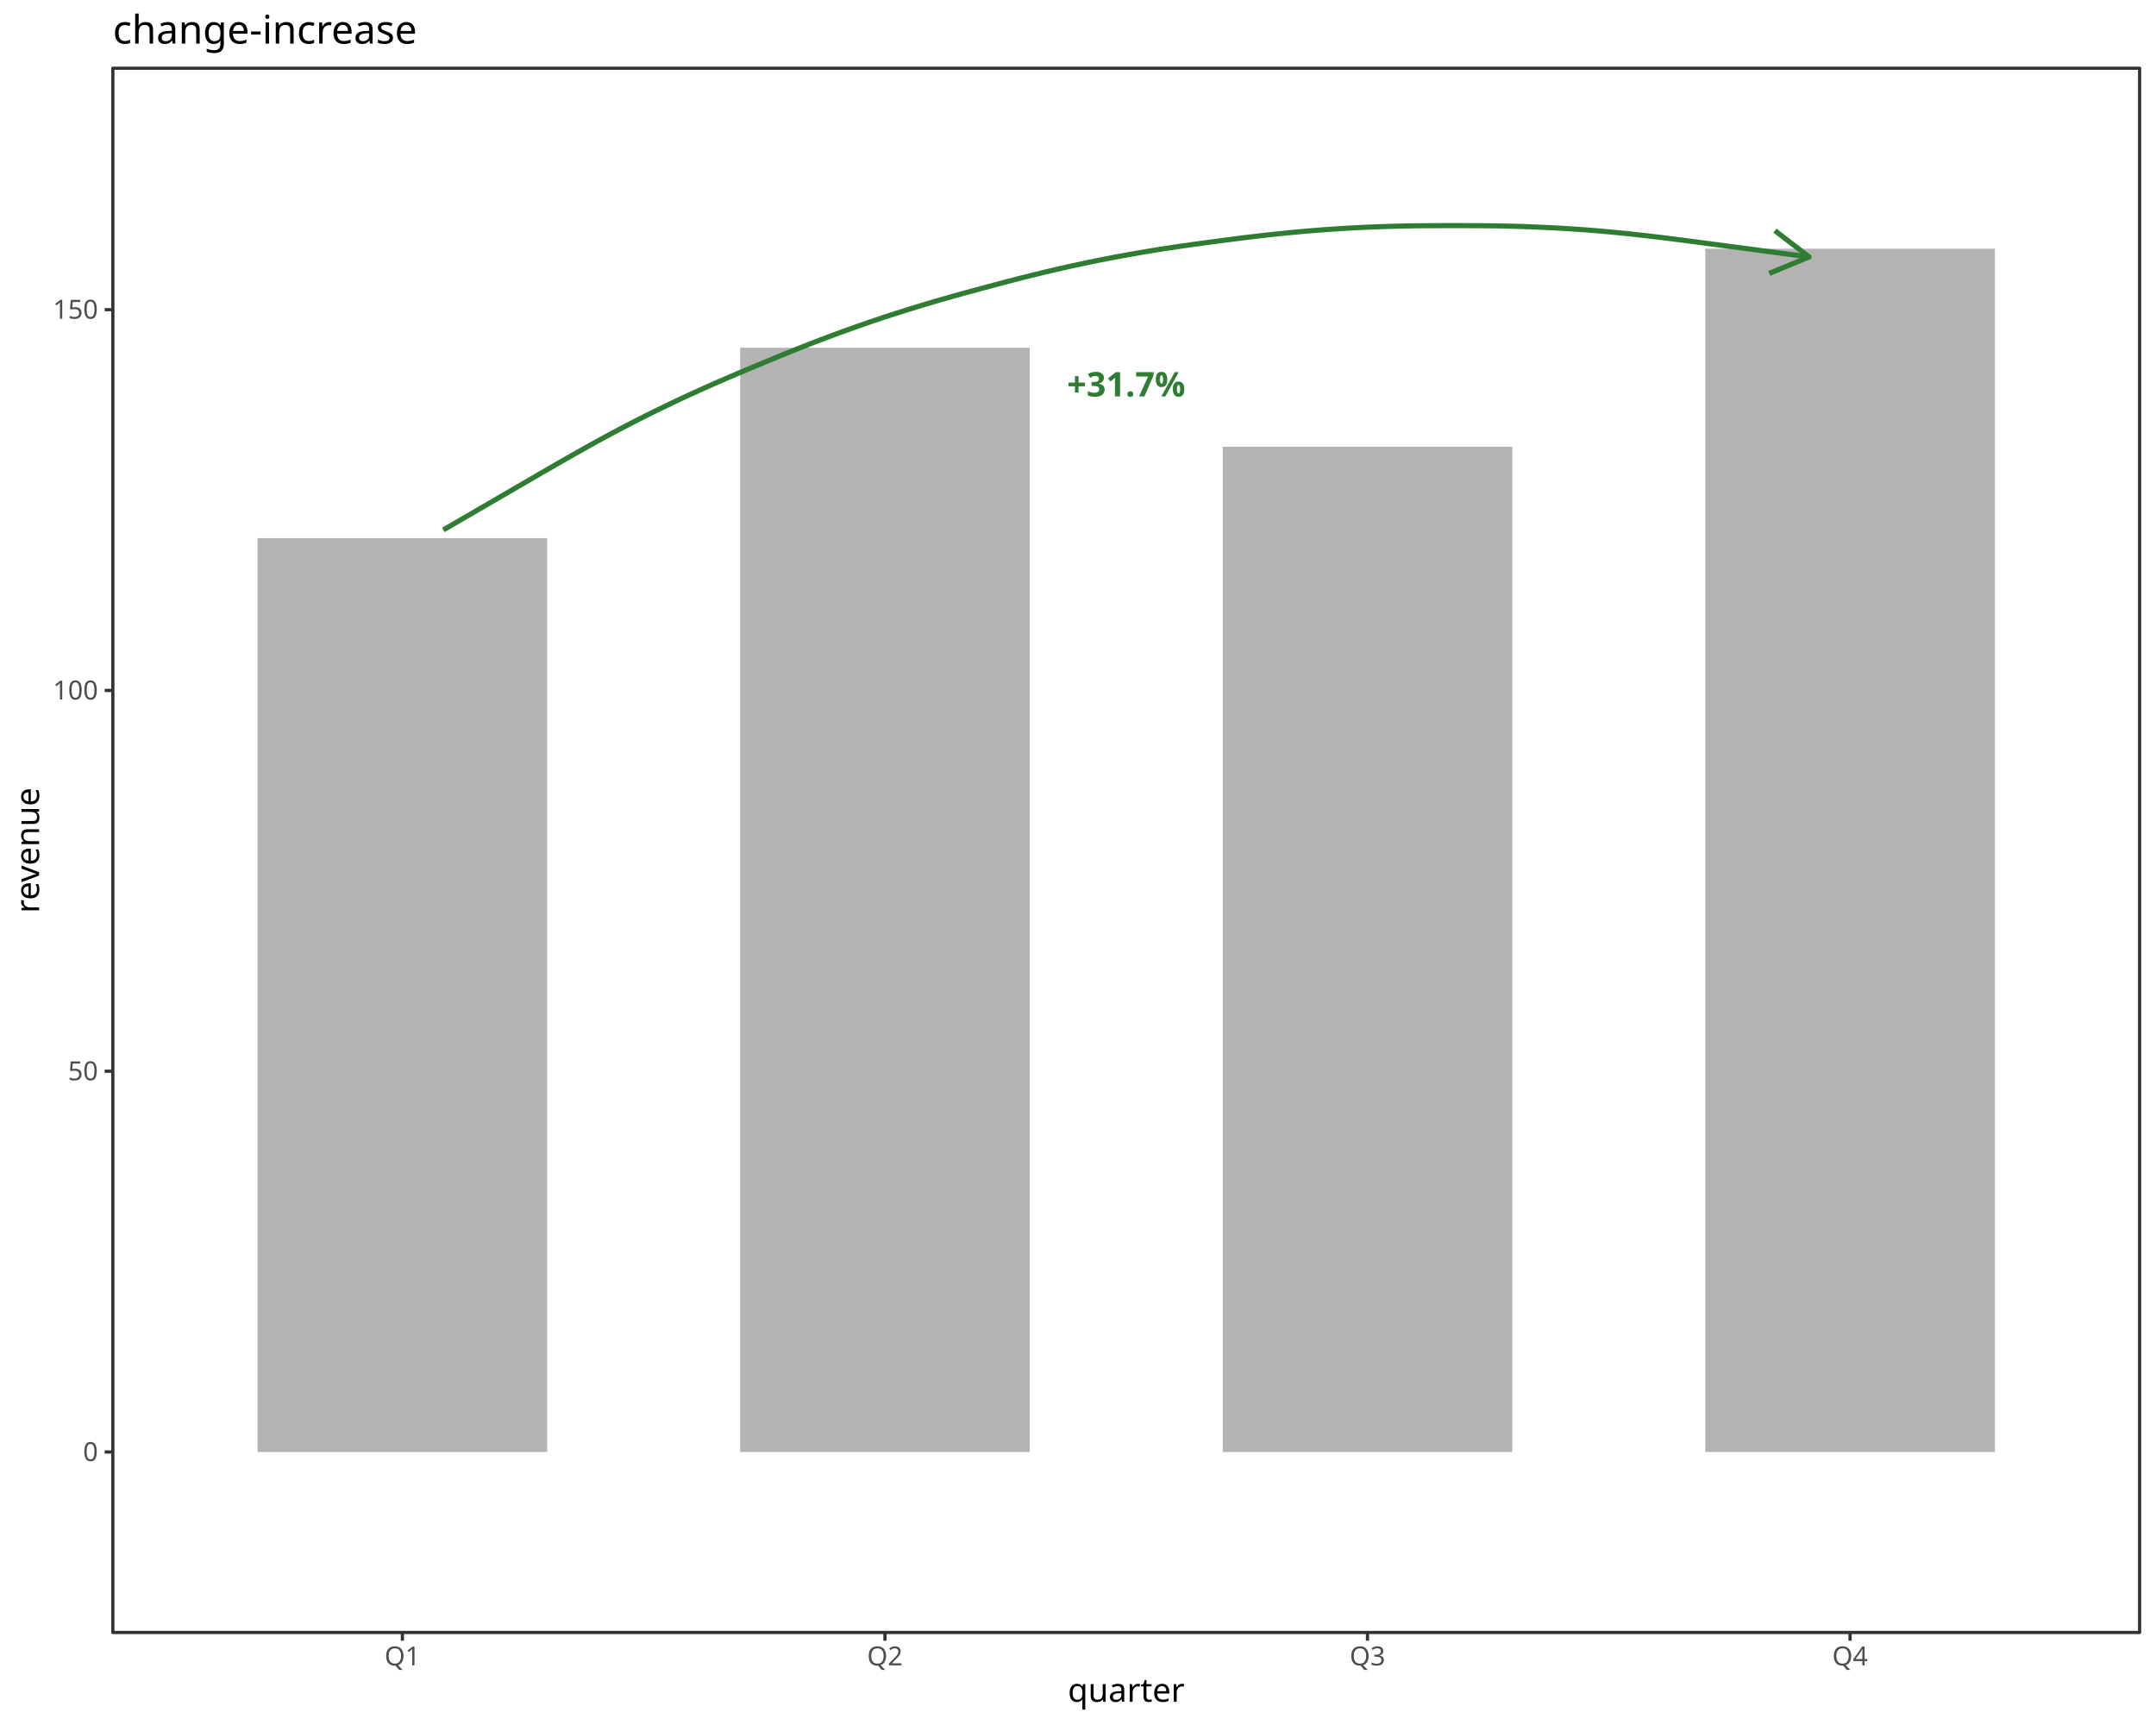
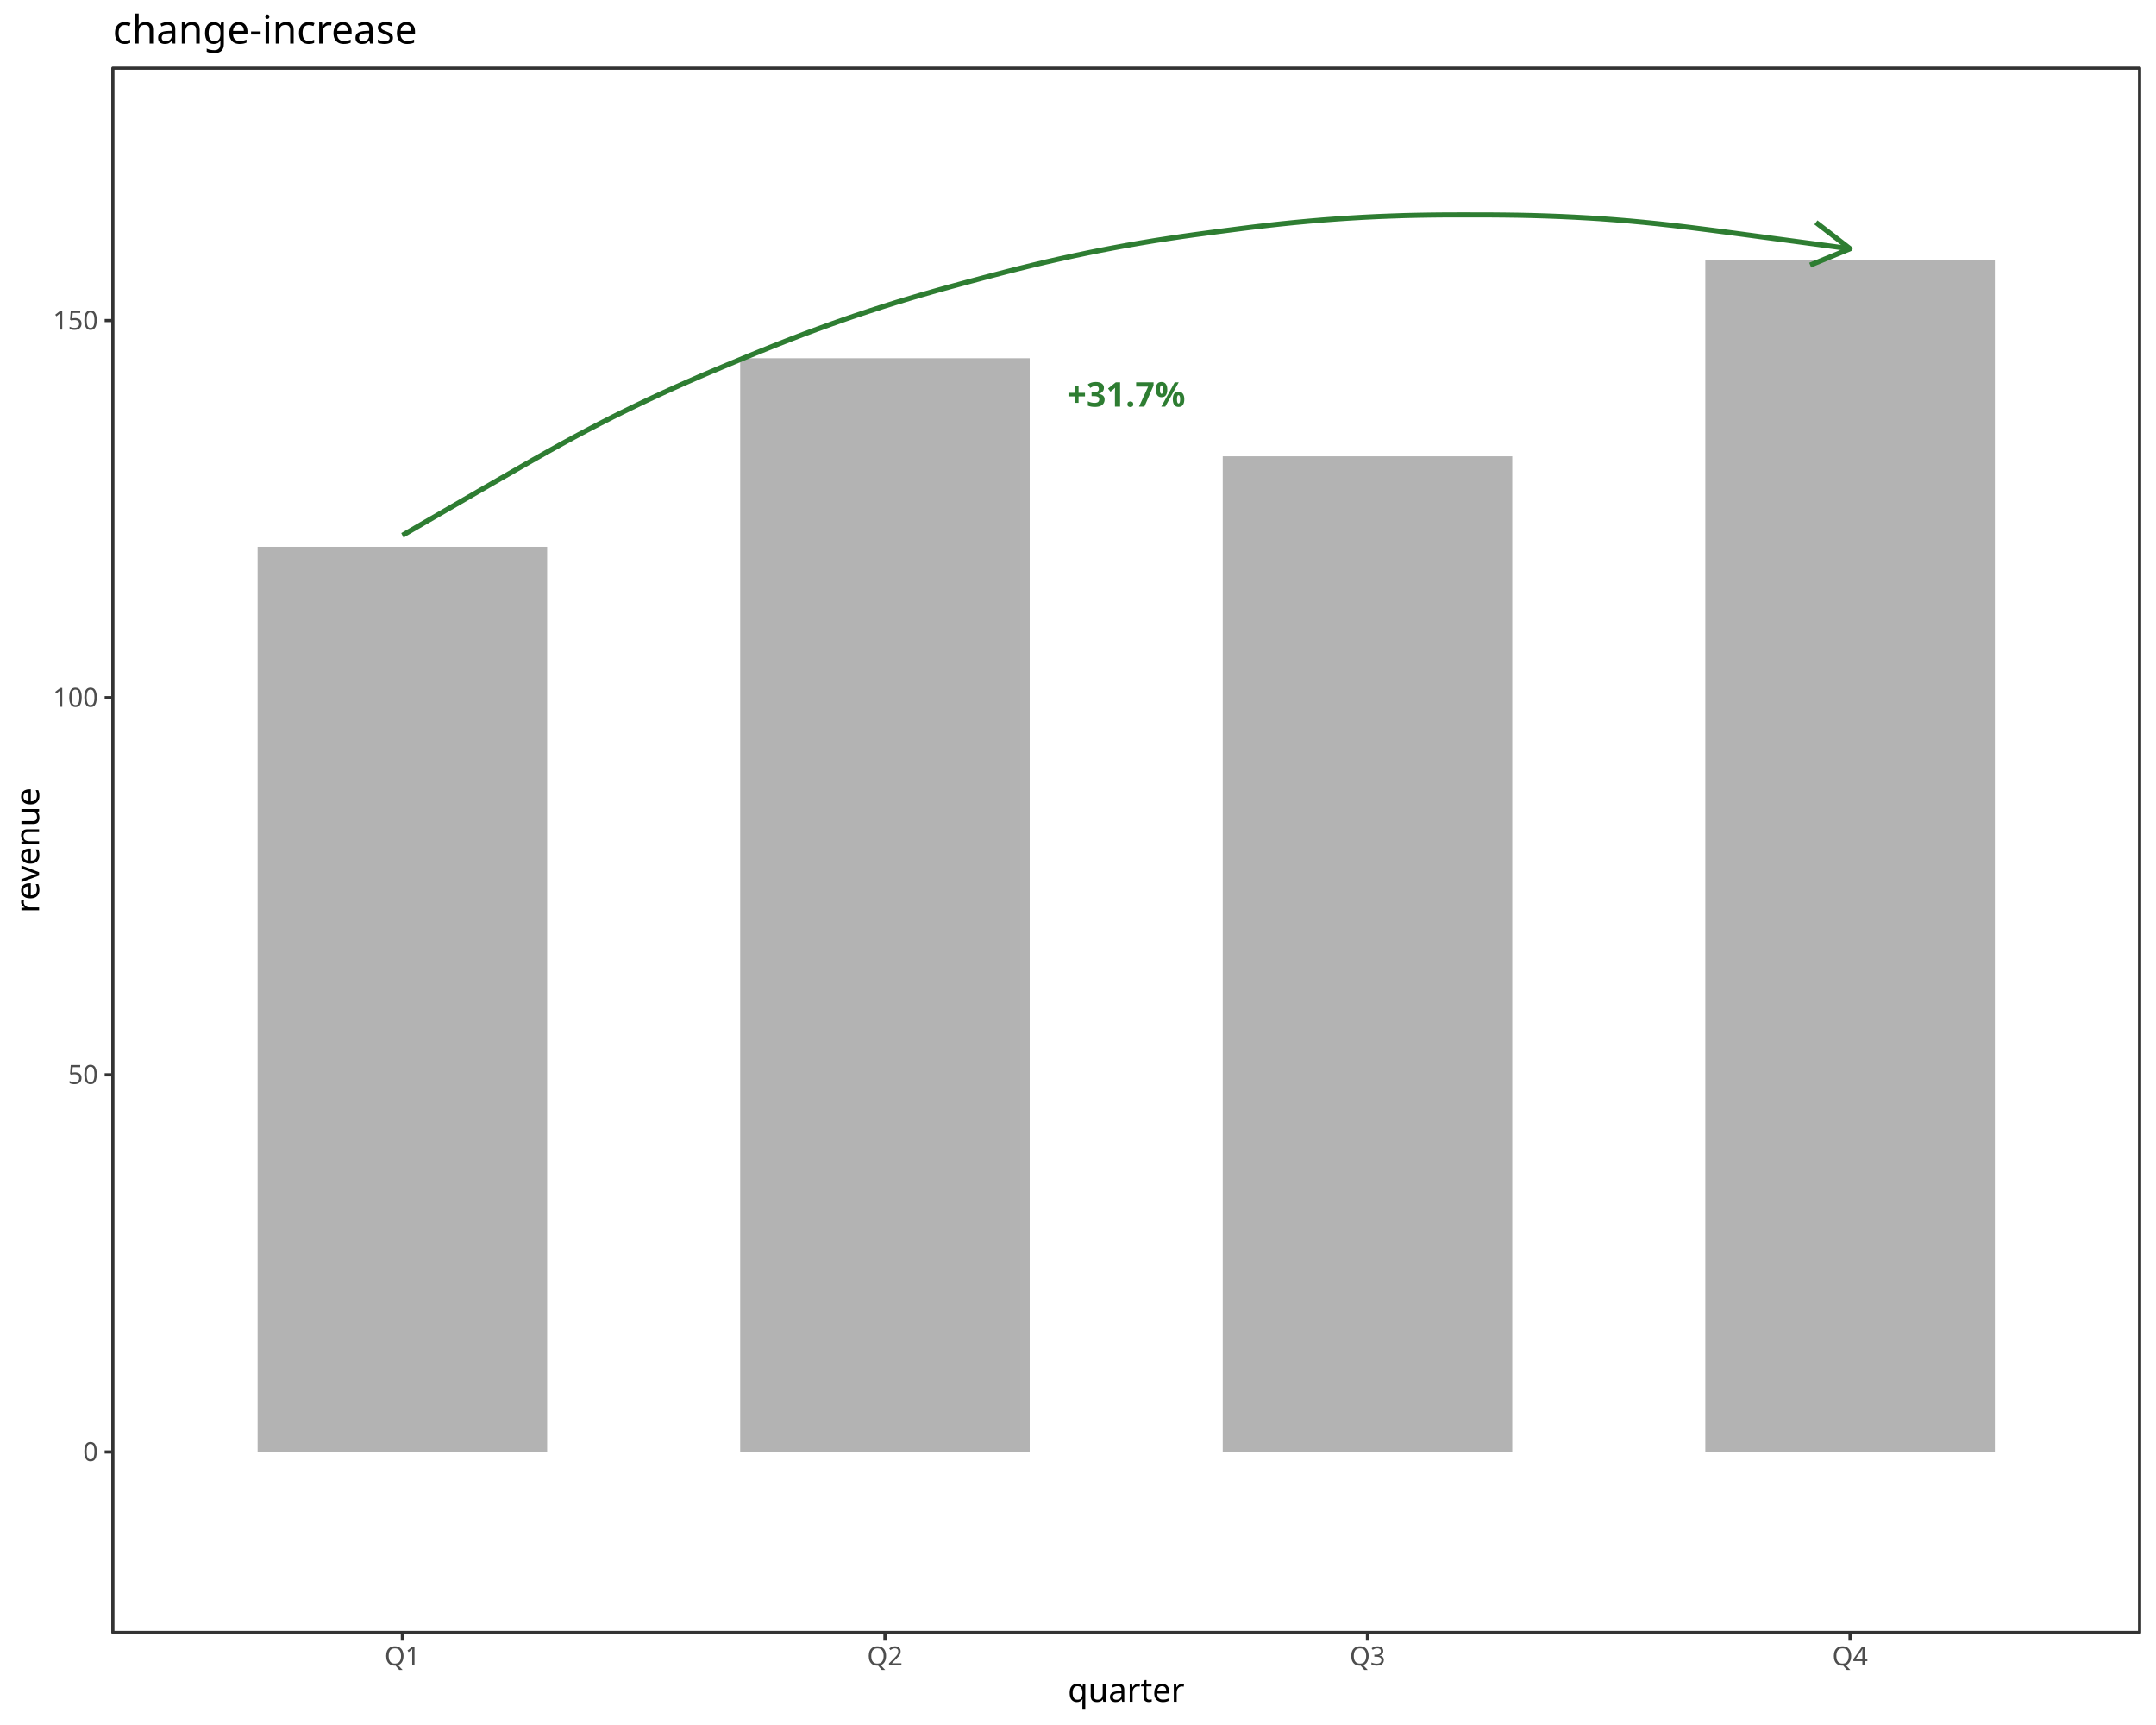
<svg xmlns="http://www.w3.org/2000/svg" class="svglite" data-engine-version="2.0" width="720.00pt" height="576.00pt" viewBox="0 0 720.00 576.00">
  <defs>
    <style type="text/css">
    .svglite line, .svglite polyline, .svglite polygon, .svglite path, .svglite rect, .svglite circle {
      fill: none;
      stroke: #000000;
      stroke-linecap: round;
      stroke-linejoin: round;
      stroke-miterlimit: 10.00;
    }
  </style>
  </defs>
  <rect width="100%" height="100%" style="stroke: none; fill: #FFFFFF;" />
  <defs>
    <clipPath id="cpMC4wMHw3MjAuMDB8MC4wMHw1NzYuMDA=">
      <rect x="0.00" y="0.00" width="720.00" height="576.00" />
    </clipPath>
  </defs>
  <g clip-path="url(#cpMC4wMHw3MjAuMDB8MC4wMHw1NzYuMDA=)">
    <rect x="0.00" y="0.00" width="720.00" height="576.00" style="stroke-width: 1.07; stroke: #FFFFFF; fill: #FFFFFF;" />
    <rect x="37.69" y="22.78" width="676.83" height="522.33" style="stroke-width: 1.07; stroke: none; fill: #FFFFFF;" />
-     <rect x="86.03" y="179.69" width="96.69" height="305.16" style="stroke-width: 1.07; stroke: none; stroke-linecap: butt; stroke-linejoin: miter; fill: #B3B3B3;" />
-     <rect x="247.18" y="116.11" width="96.69" height="368.73" style="stroke-width: 1.07; stroke: none; stroke-linecap: butt; stroke-linejoin: miter; fill: #B3B3B3;" />
-     <rect x="408.33" y="149.17" width="96.69" height="335.67" style="stroke-width: 1.07; stroke: none; stroke-linecap: butt; stroke-linejoin: miter; fill: #B3B3B3;" />
-     <rect x="569.49" y="83.05" width="96.69" height="401.79" style="stroke-width: 1.07; stroke: none; stroke-linecap: butt; stroke-linejoin: miter; fill: #B3B3B3;" />
-     <polyline points="148.05,176.95 148.14,176.90 148.69,176.58 150.04,175.80 152.37,174.44 155.73,172.49 159.97,170.03 164.85,167.19 170.09,164.15 175.41,161.06 180.59,158.05 185.58,155.17 190.38,152.42 194.99,149.82 199.44,147.35 203.77,145.00 208.02,142.74 212.25,140.56 216.48,138.42 217.30,138.01 221.56,135.93 225.81,133.89 230.03,131.92 234.18,130.03 238.22,128.23 242.14,126.52 245.92,124.90 249.59,123.36 253.18,121.86 256.76,120.37 260.42,118.86 264.21,117.32 268.15,115.75 272.25,114.15 276.49,112.54 280.84,110.93 285.26,109.34 289.74,107.78 290.57,107.49 295.06,105.98 299.55,104.53 303.99,103.13 308.34,101.80 312.59,100.54 316.70,99.36 320.66,98.25 324.50,97.20 328.25,96.19 332.00,95.18 335.82,94.17 339.78,93.14 343.90,92.09 348.17,91.05 352.58,90.01 357.11,88.98 361.71,87.99 366.35,87.03 367.21,86.85 371.86,85.95 376.50,85.09 381.08,84.29 385.57,83.54 389.95,82.85 394.17,82.22 398.25,81.64 402.19,81.11 406.05,80.59 409.89,80.09 413.82,79.58 417.88,79.08 422.09,78.58 426.47,78.11 430.98,77.66 435.60,77.23 440.29,76.85 445.01,76.51 445.89,76.45 450.62,76.16 455.33,75.92 459.98,75.72 464.53,75.57 468.96,75.46 473.23,75.39 477.35,75.36 481.33,75.34 485.22,75.34 489.10,75.34 493.05,75.35 497.14,75.39 501.38,75.45 505.78,75.55 510.32,75.70 514.95,75.89 519.65,76.12 524.38,76.40 525.26,76.46 529.99,76.79 534.72,77.18 539.50,77.62 544.37,78.11 549.39,78.67 554.61,79.28 560.05,79.96 565.73,80.70 571.62,81.48 577.70,82.28 583.75,83.08 589.45,83.84 594.48,84.50 598.54,85.04 601.45,85.43 603.21,85.66 603.99,85.76 604.16,85.79 604.16,85.79 " style="stroke-width: 1.71; stroke: #2E7D32; stroke-linecap: butt;" />
-     <polyline points="590.85,91.29 604.16,85.79 592.74,77.01 " style="stroke-width: 1.71; stroke: #2E7D32; stroke-linecap: butt;" />
-     <polygon points="353.91,137.17 398.30,137.17 398.22,137.16 398.54,137.15 398.87,137.09 399.18,136.97 399.46,136.80 399.72,136.60 399.94,136.35 400.11,136.07 400.24,135.77 400.32,135.45 400.35,135.12 400.35,135.12 400.35,121.82 400.35,121.82 400.32,121.49 400.24,121.17 400.11,120.87 399.94,120.59 399.72,120.34 399.46,120.14 399.18,119.97 398.87,119.85 398.54,119.79 398.30,119.77 353.91,119.77 354.16,119.79 353.83,119.78 353.50,119.81 353.18,119.91 352.89,120.05 352.62,120.24 352.38,120.46 352.18,120.73 352.03,121.02 351.92,121.33 351.87,121.66 351.86,121.82 351.86,135.12 351.87,134.95 351.87,135.28 351.92,135.61 352.03,135.92 352.18,136.21 352.38,136.48 352.62,136.70 352.89,136.89 353.18,137.03 353.50,137.12 353.83,137.16 " style="stroke-width: 0.00; stroke: none; fill: #FFFFFF;" />
-     <text x="376.10" y="132.39" text-anchor="middle" style="font-size: 11.38px; font-weight: bold; fill: #2E7D32; font-family: sans;" textLength="38.92px" lengthAdjust="spacingAndGlyphs">+31.7%</text>
+     <rect x="86.03" y="182.59" width="96.69" height="302.25" style="stroke-width: 1.07; stroke: none; stroke-linecap: butt; stroke-linejoin: miter; fill: #B3B3B3;" />
+     <rect x="247.18" y="119.62" width="96.69" height="365.22" style="stroke-width: 1.07; stroke: none; stroke-linecap: butt; stroke-linejoin: miter; fill: #B3B3B3;" />
+     <rect x="408.33" y="152.37" width="96.69" height="332.48" style="stroke-width: 1.07; stroke: none; stroke-linecap: butt; stroke-linejoin: miter; fill: #B3B3B3;" />
+     <rect x="569.49" y="86.88" width="96.69" height="397.96" style="stroke-width: 1.07; stroke: none; stroke-linecap: butt; stroke-linejoin: miter; fill: #B3B3B3;" />
+     <polyline points="134.38,178.76 134.46,178.72 135.00,178.41 136.32,177.64 138.62,176.31 141.95,174.38 146.19,171.93 151.12,169.08 156.47,165.98 161.95,162.81 167.34,159.70 172.55,156.70 177.56,153.83 182.38,151.11 187.02,148.53 191.53,146.07 195.94,143.71 200.30,141.44 204.65,139.22 207.83,137.64 212.22,135.50 216.60,133.41 220.95,131.39 225.23,129.44 229.41,127.58 233.47,125.81 237.39,124.14 241.19,122.54 244.90,121.00 248.58,119.47 252.32,117.93 256.17,116.37 260.18,114.77 264.34,113.14 268.65,111.49 273.08,109.84 277.61,108.20 282.20,106.58 285.52,105.44 290.15,103.90 294.77,102.40 299.34,100.97 303.84,99.60 308.23,98.31 312.48,97.09 316.59,95.94 320.57,94.86 324.45,93.81 328.30,92.78 332.21,91.75 336.24,90.70 340.42,89.64 344.75,88.57 349.24,87.50 353.86,86.45 358.56,85.42 363.32,84.42 366.76,83.72 371.55,82.80 376.33,81.92 381.05,81.10 385.69,80.33 390.21,79.63 394.59,78.98 398.82,78.38 402.90,77.83 406.89,77.30 410.84,76.79 414.85,76.27 418.98,75.76 423.26,75.26 427.70,74.77 432.29,74.30 437.00,73.86 441.80,73.45 446.65,73.09 450.15,72.85 455.02,72.56 459.87,72.32 464.67,72.13 469.37,71.97 473.94,71.87 478.36,71.80 482.63,71.76 486.75,71.75 490.77,71.75 494.76,71.76 498.80,71.77 502.96,71.81 507.27,71.87 511.74,71.97 516.35,72.11 521.08,72.29 525.89,72.52 530.75,72.79 534.25,73.01 539.12,73.37 543.99,73.77 548.90,74.23 553.90,74.74 559.05,75.31 564.38,75.95 569.94,76.65 575.73,77.40 581.74,78.20 587.96,79.04 594.22,79.88 600.25,80.69 605.71,81.42 610.31,82.04 613.80,82.51 616.12,82.82 617.36,82.99 617.79,83.05 617.83,83.05 " style="stroke-width: 1.71; stroke: #2E7D32; stroke-linecap: butt;" />
+     <polyline points="604.51,88.53 617.83,83.05 606.43,74.26 " style="stroke-width: 1.71; stroke: #2E7D32; stroke-linecap: butt;" />
+     <polygon points="353.91,140.56 398.30,140.56 398.22,140.56 398.54,140.55 398.87,140.48 399.18,140.36 399.46,140.20 399.72,139.99 399.94,139.74 400.11,139.47 400.24,139.16 400.32,138.84 400.35,138.51 400.35,138.51 400.35,125.22 400.35,125.22 400.32,124.89 400.24,124.57 400.11,124.27 399.94,123.99 399.72,123.74 399.46,123.53 399.18,123.37 398.87,123.25 398.54,123.18 398.30,123.17 353.91,123.17 354.16,123.18 353.83,123.17 353.50,123.21 353.18,123.30 352.89,123.44 352.62,123.63 352.38,123.86 352.18,124.12 352.03,124.41 351.92,124.73 351.87,125.05 351.86,125.22 351.86,138.51 351.87,138.35 351.87,138.68 351.92,139.00 352.03,139.32 352.18,139.61 352.38,139.87 352.62,140.10 352.89,140.29 353.18,140.43 353.50,140.52 353.83,140.56 " style="stroke-width: 0.00; stroke: none; fill: #FFFFFF;" />
+     <text x="376.10" y="135.78" text-anchor="middle" style="font-size: 11.38px; font-weight: bold; fill: #2E7D32; font-family: sans;" textLength="38.92px" lengthAdjust="spacingAndGlyphs">+31.7%</text>
    <rect x="37.69" y="22.78" width="676.83" height="522.33" style="stroke-width: 1.07; stroke: #333333;" />
    <text x="32.76" y="487.87" text-anchor="end" style="font-size: 8.80px; fill: #4D4D4D; font-family: sans;" textLength="4.89px" lengthAdjust="spacingAndGlyphs">0</text>
-     <text x="32.76" y="360.72" text-anchor="end" style="font-size: 8.80px; fill: #4D4D4D; font-family: sans;" textLength="9.79px" lengthAdjust="spacingAndGlyphs">50</text>
-     <text x="32.76" y="233.57" text-anchor="end" style="font-size: 8.80px; fill: #4D4D4D; font-family: sans;" textLength="14.68px" lengthAdjust="spacingAndGlyphs">100</text>
-     <text x="32.76" y="106.42" text-anchor="end" style="font-size: 8.80px; fill: #4D4D4D; font-family: sans;" textLength="14.68px" lengthAdjust="spacingAndGlyphs">150</text>
+     <text x="32.76" y="361.93" text-anchor="end" style="font-size: 8.80px; fill: #4D4D4D; font-family: sans;" textLength="9.79px" lengthAdjust="spacingAndGlyphs">50</text>
+     <text x="32.76" y="236.00" text-anchor="end" style="font-size: 8.80px; fill: #4D4D4D; font-family: sans;" textLength="14.68px" lengthAdjust="spacingAndGlyphs">100</text>
+     <text x="32.76" y="110.06" text-anchor="end" style="font-size: 8.80px; fill: #4D4D4D; font-family: sans;" textLength="14.68px" lengthAdjust="spacingAndGlyphs">150</text>
    <polyline points="34.95,484.84 37.69,484.84 " style="stroke-width: 1.07; stroke: #333333; stroke-linecap: butt;" />
-     <polyline points="34.95,357.69 37.69,357.69 " style="stroke-width: 1.07; stroke: #333333; stroke-linecap: butt;" />
-     <polyline points="34.95,230.55 37.69,230.55 " style="stroke-width: 1.07; stroke: #333333; stroke-linecap: butt;" />
-     <polyline points="34.95,103.40 37.69,103.40 " style="stroke-width: 1.07; stroke: #333333; stroke-linecap: butt;" />
+     <polyline points="34.95,358.91 37.69,358.91 " style="stroke-width: 1.07; stroke: #333333; stroke-linecap: butt;" />
+     <polyline points="34.95,232.97 37.69,232.97 " style="stroke-width: 1.07; stroke: #333333; stroke-linecap: butt;" />
+     <polyline points="34.95,107.03 37.69,107.03 " style="stroke-width: 1.07; stroke: #333333; stroke-linecap: butt;" />
    <polyline points="134.38,547.85 134.38,545.11 " style="stroke-width: 1.07; stroke: #333333; stroke-linecap: butt;" />
    <polyline points="295.53,547.85 295.53,545.11 " style="stroke-width: 1.07; stroke: #333333; stroke-linecap: butt;" />
    <polyline points="456.68,547.85 456.68,545.11 " style="stroke-width: 1.07; stroke: #333333; stroke-linecap: butt;" />
    <polyline points="617.83,547.85 617.83,545.11 " style="stroke-width: 1.07; stroke: #333333; stroke-linecap: butt;" />
    <text x="134.38" y="556.10" text-anchor="middle" style="font-size: 8.80px; fill: #4D4D4D; font-family: sans;" textLength="11.74px" lengthAdjust="spacingAndGlyphs">Q1</text>
    <text x="295.53" y="556.10" text-anchor="middle" style="font-size: 8.80px; fill: #4D4D4D; font-family: sans;" textLength="11.74px" lengthAdjust="spacingAndGlyphs">Q2</text>
    <text x="456.68" y="556.10" text-anchor="middle" style="font-size: 8.80px; fill: #4D4D4D; font-family: sans;" textLength="11.74px" lengthAdjust="spacingAndGlyphs">Q3</text>
    <text x="617.83" y="556.10" text-anchor="middle" style="font-size: 8.80px; fill: #4D4D4D; font-family: sans;" textLength="11.74px" lengthAdjust="spacingAndGlyphs">Q4</text>
    <text x="376.10" y="568.24" text-anchor="middle" style="font-size: 11.00px; font-family: sans;" textLength="34.85px" lengthAdjust="spacingAndGlyphs">quarter</text>
    <text transform="translate(13.05,283.95) rotate(-90)" text-anchor="middle" style="font-size: 11.00px; font-family: sans;" textLength="39.76px" lengthAdjust="spacingAndGlyphs">revenue</text>
    <text x="37.69" y="14.56" style="font-size: 13.20px; font-family: sans;" textLength="97.61px" lengthAdjust="spacingAndGlyphs">change-increase</text>
  </g>
</svg>
